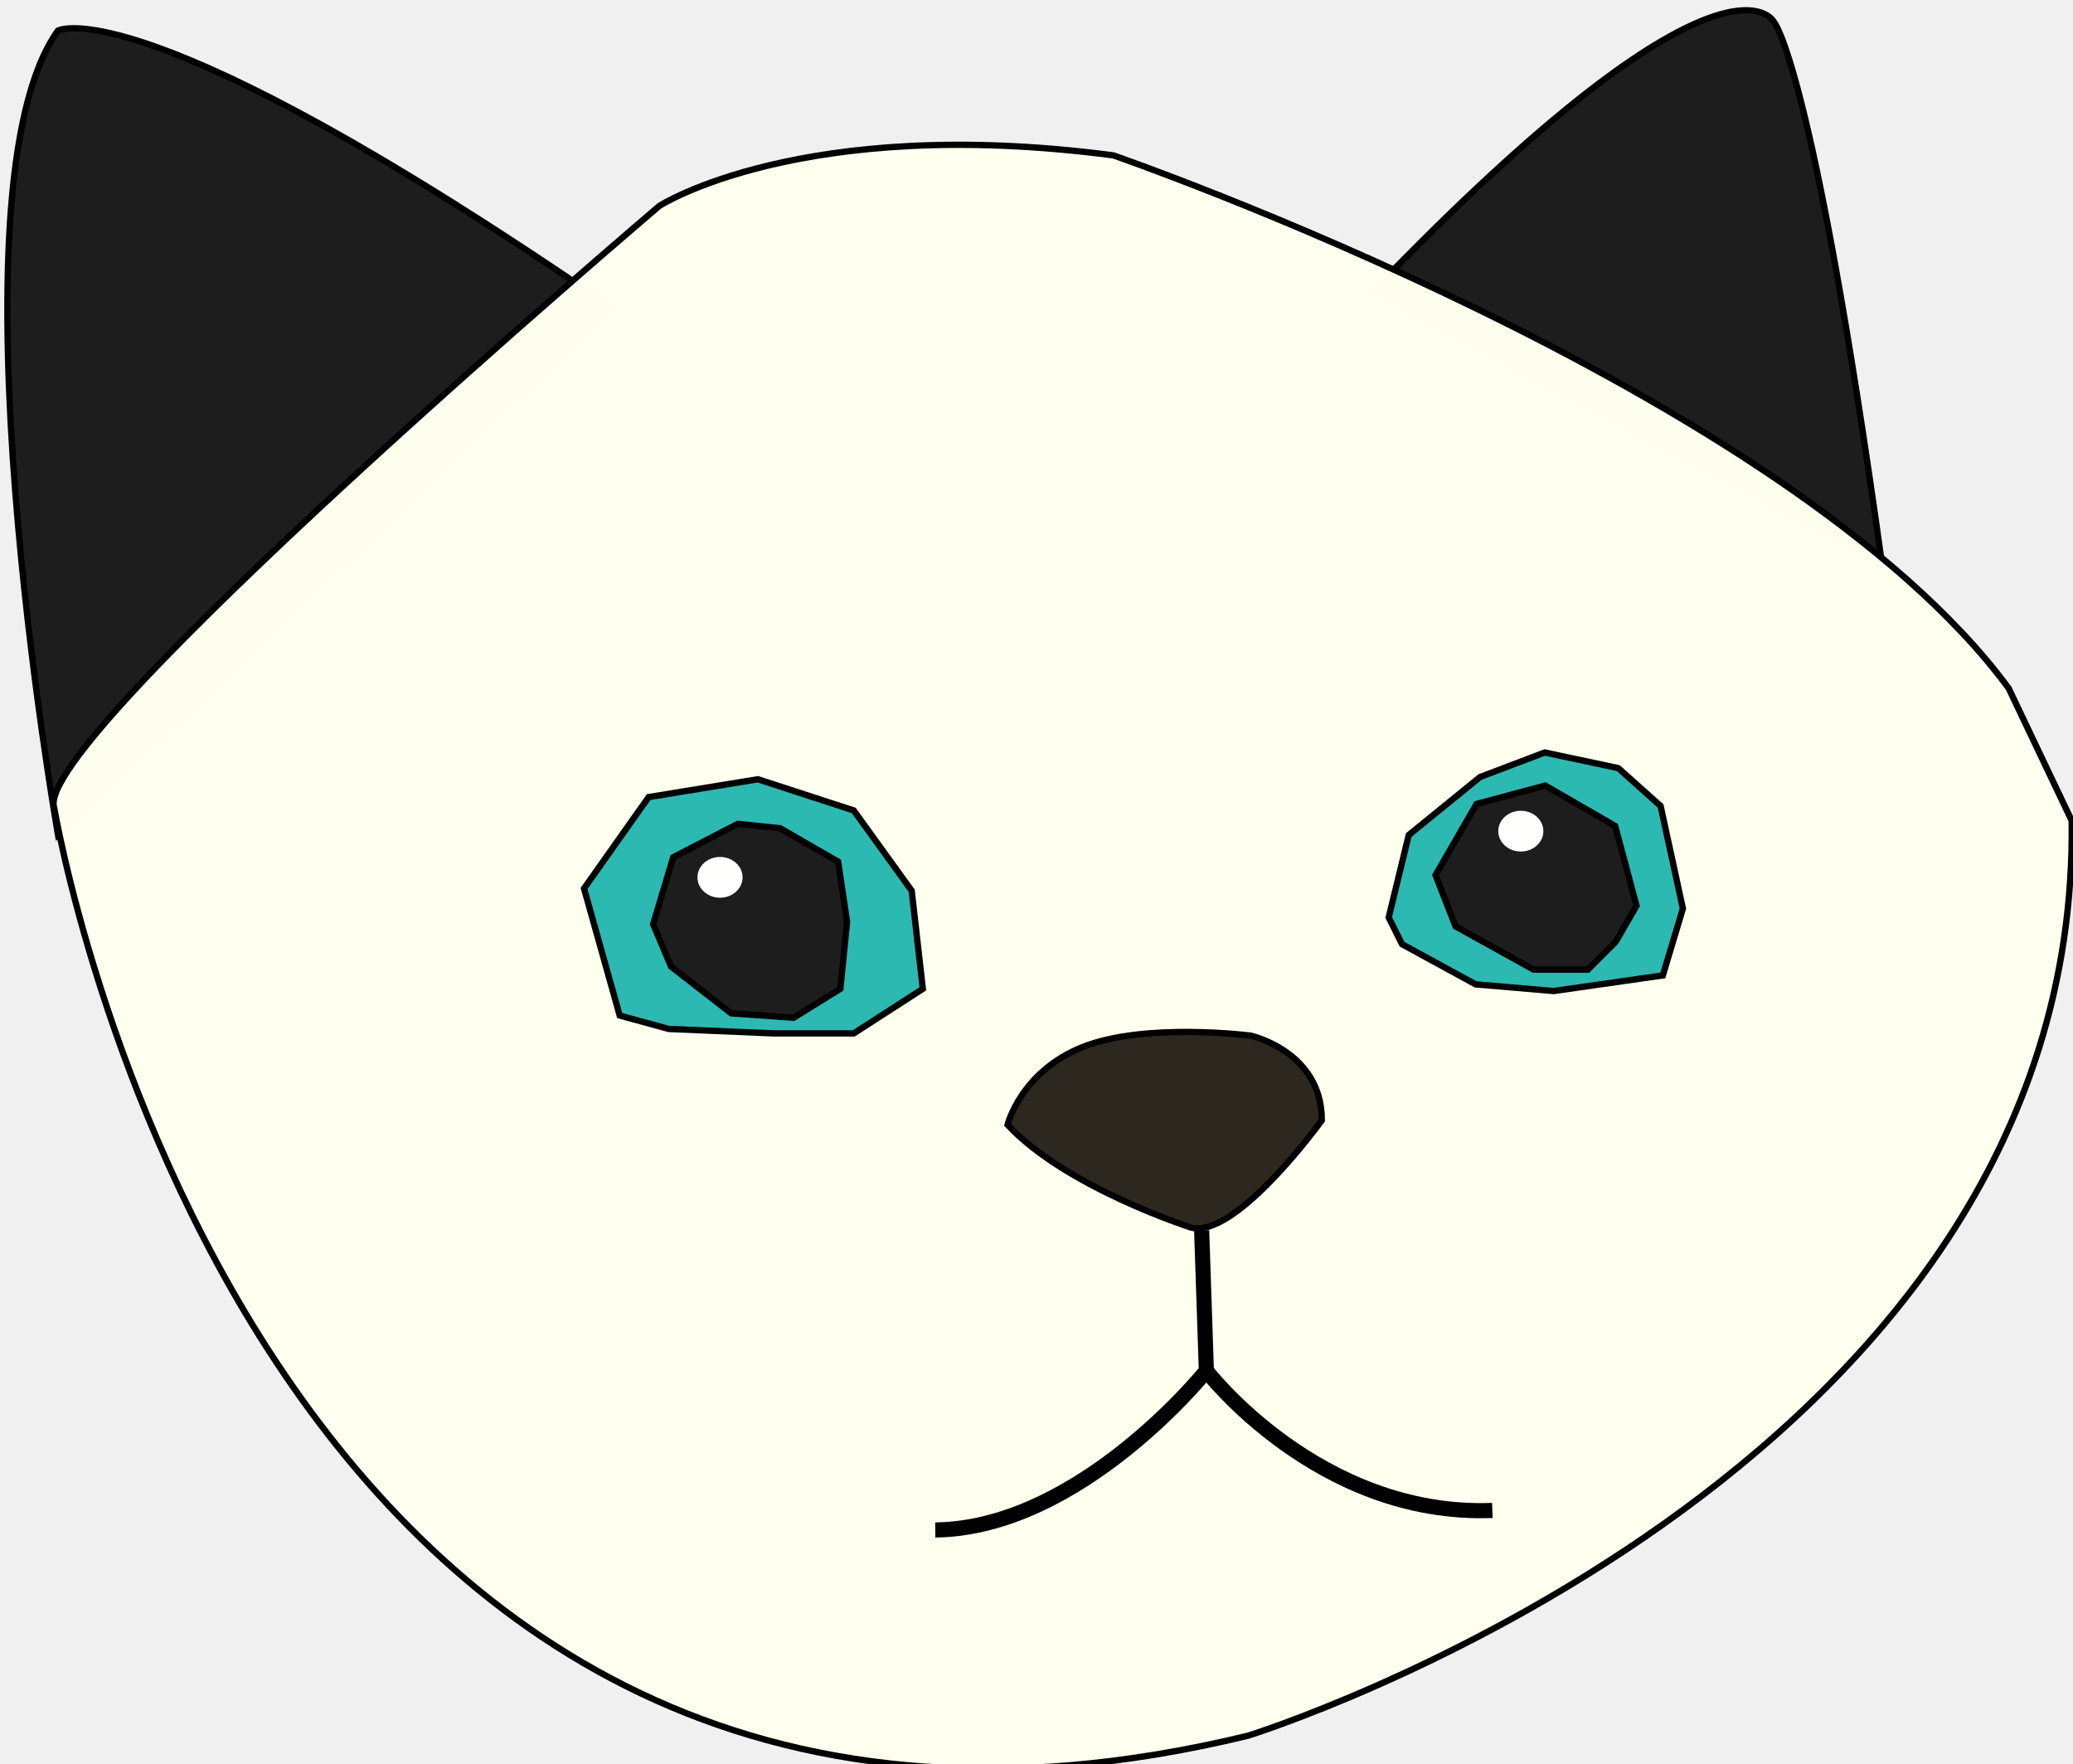
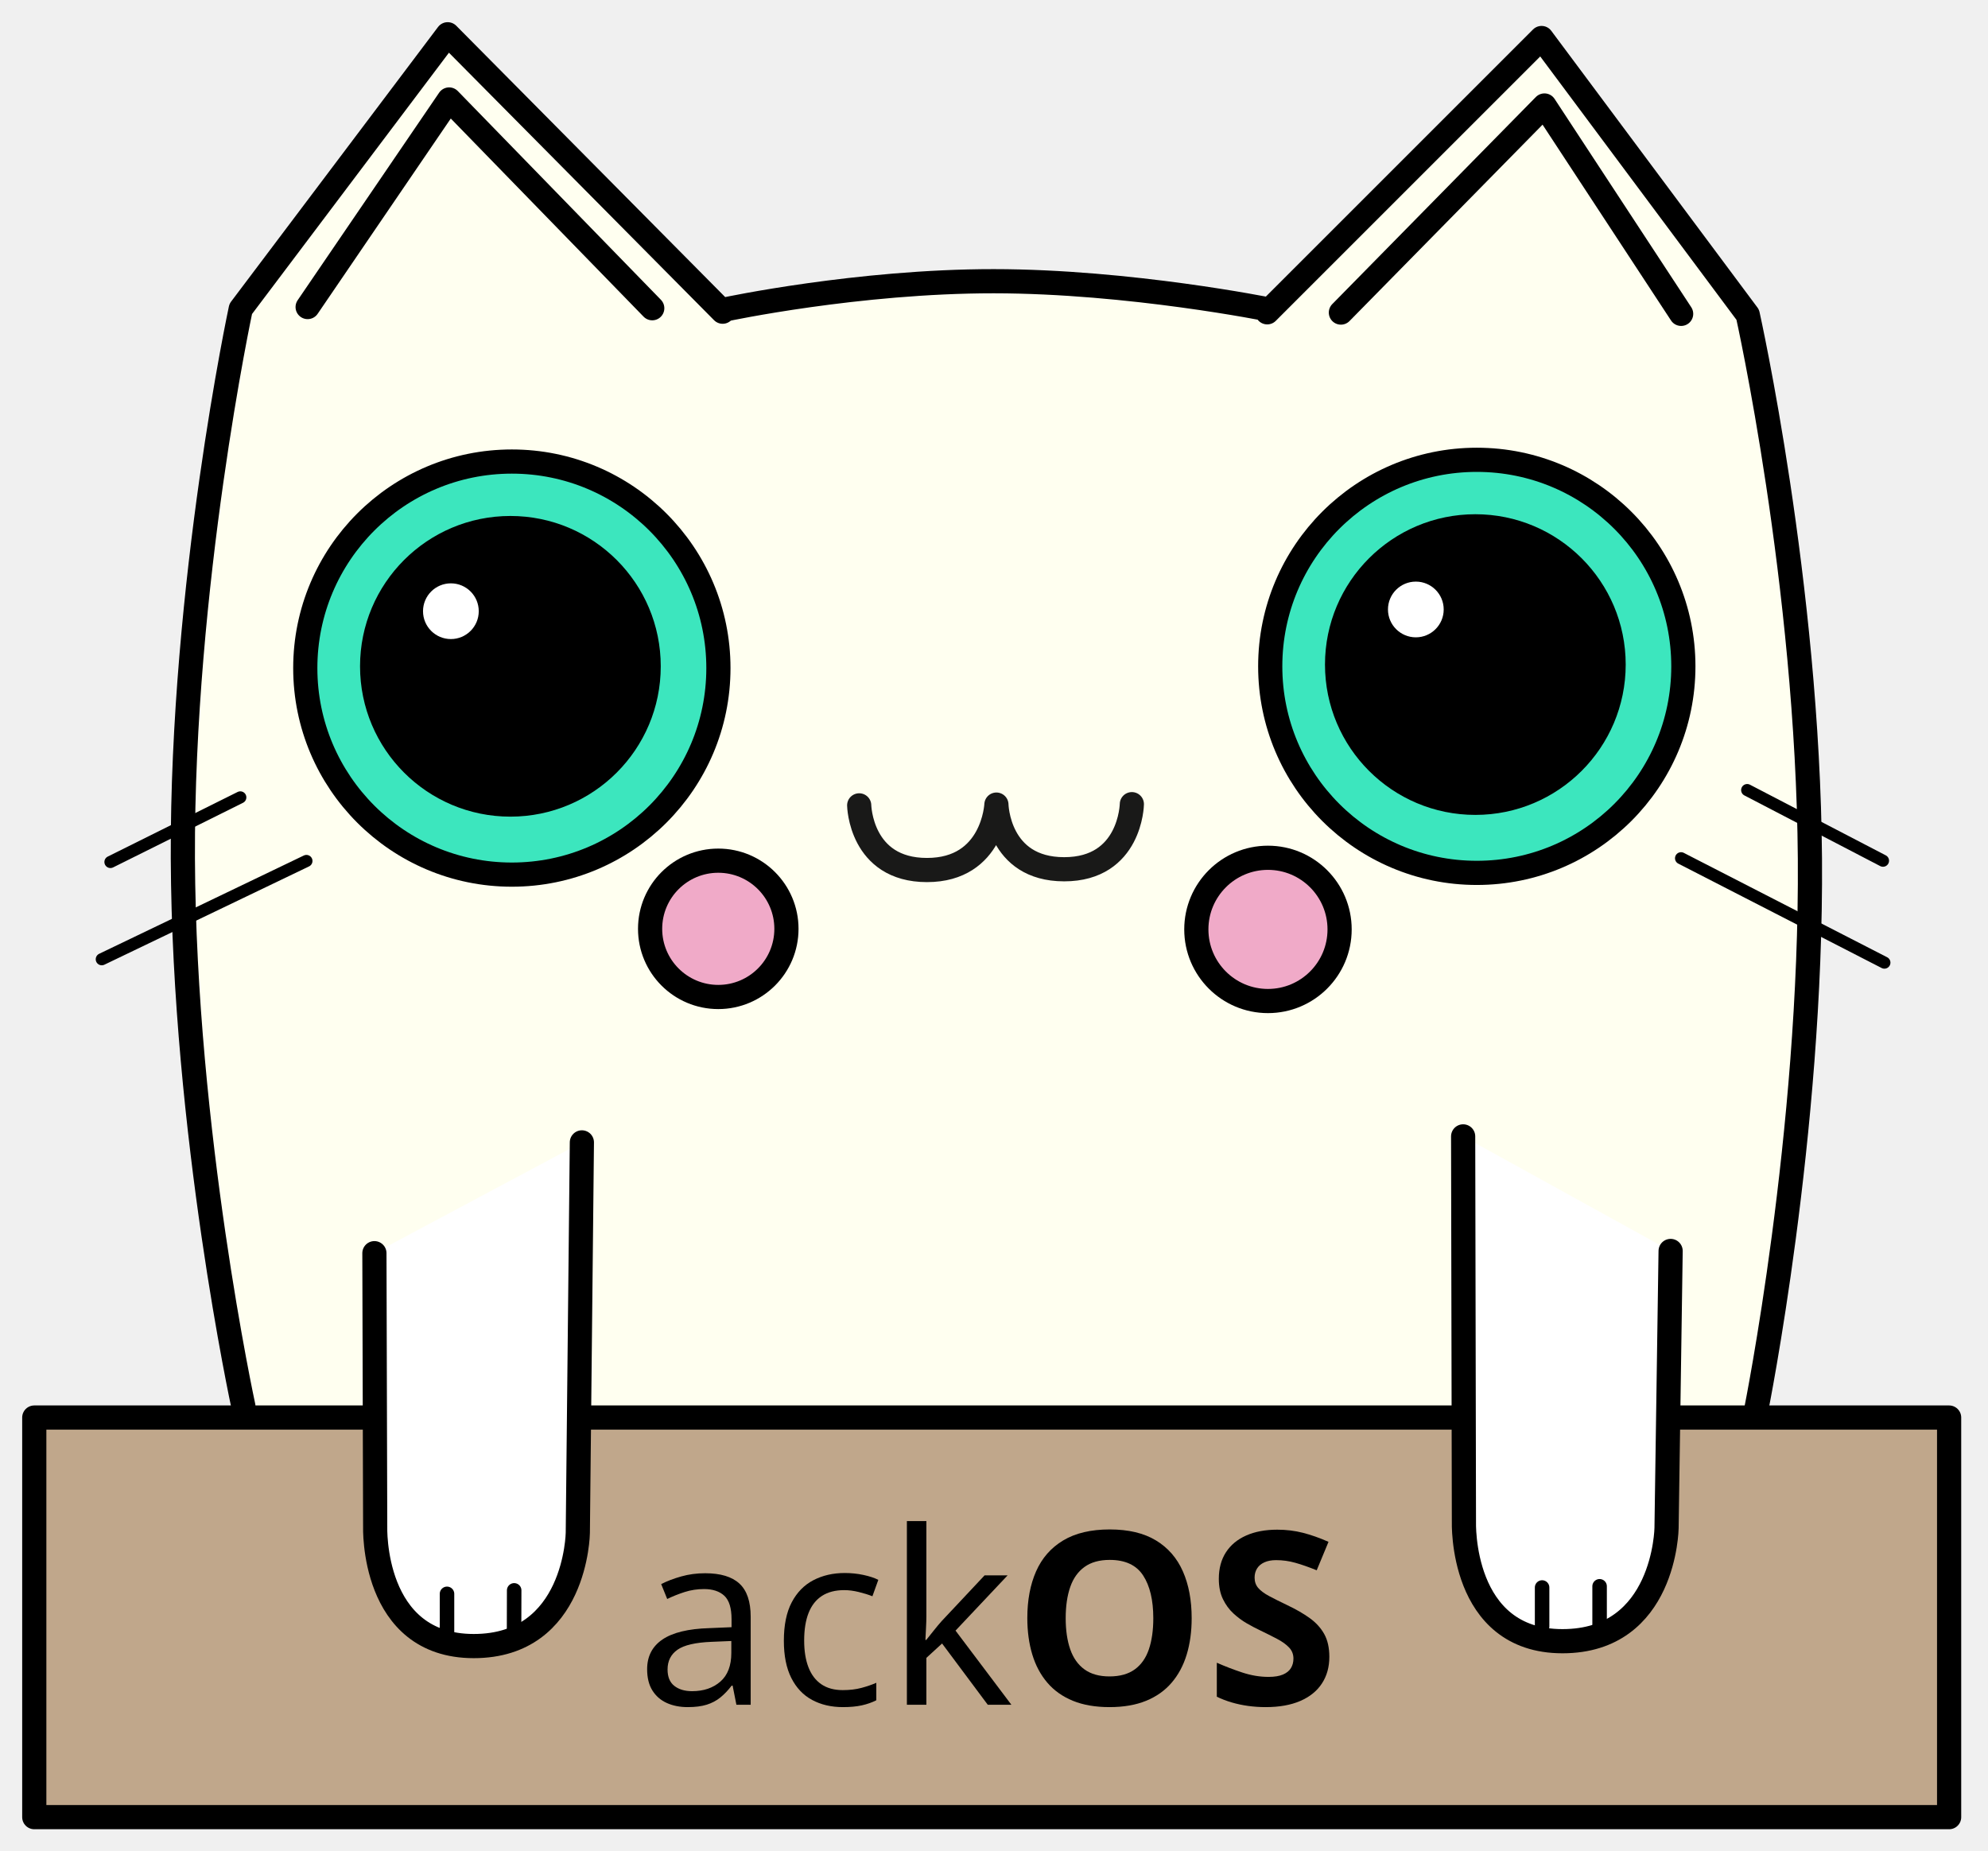
- <svg xmlns="http://www.w3.org/2000/svg" width="87mm" height="74mm" viewBox="0 0 87 74" version="1.1" id="svg8">
-   <defs id="defs2" />
-   <g id="layer2" style="display:inline" transform="translate(0,-223)">
-     <path style="fill:#1d1d1d;fill-opacity:1;stroke:#000000;stroke-width:0.265px;stroke-linecap:butt;stroke-linejoin:miter;stroke-opacity:1" d="m 2.432,258.017 c 0,0 -4.774,-27.074 0,-33.734 0,0 3.502,-1.949 23.199,11.592 z" id="path831" />
-     <path style="fill:#1d1d1d;fill-opacity:1;stroke:#000000;stroke-width:0.265px;stroke-linecap:butt;stroke-linejoin:miter;stroke-opacity:1" d="m 57.652,235.174 c 14.817,-15.346 16.801,-11.245 16.801,-11.245 0,0 1.602,1.705 4.512,22.607 z" id="path869" />
-     <path style="fill:#fffff0;fill-opacity:0.993;stroke:#000000;stroke-width:0.265;stroke-linecap:butt;stroke-linejoin:miter;stroke-miterlimit:4;stroke-dasharray:none;stroke-opacity:1" d="m 86.944,257.433 -2.646,-5.556 c -9.26,-12.568 -37.571,-22.357 -37.571,-22.357 -13.097,-1.72 -19.05,2.117 -19.05,2.117 0,0 -26.458,22.49 -25.4,25.268 0,0 8.203,49.12 50.111,38.924 0,0 34.953,-10.878 34.556,-38.395 z" id="path867" />
-     <path style="fill:#2cb9b2;fill-opacity:1;stroke:#000000;stroke-width:0.265px;stroke-linecap:butt;stroke-linejoin:miter;stroke-opacity:1" d="m 26.008,265.613 -1.497,-5.332 2.713,-3.835 4.584,-0.748 4.022,1.31 2.432,3.368 0.468,4.116 -2.9,1.871 h -3.368 l -4.397,-0.187 z" id="path914" />
-     <path style="fill:#2cb9b2;fill-opacity:1;stroke:#000000;stroke-width:0.265px;stroke-linecap:butt;stroke-linejoin:miter;stroke-opacity:1" d="m 58.281,261.498 0.842,-3.461 2.993,-2.432 2.713,-1.029 3.087,0.655 1.777,1.59 0.935,4.303 -0.842,2.806 -4.584,0.655 -3.274,-0.281 -3.087,-1.684 z" id="path916" />
-     <path style="fill:#1d1d1d;fill-opacity:1;stroke:#000000;stroke-width:0.265px;stroke-linecap:butt;stroke-linejoin:miter;stroke-opacity:1" d="m 27.412,261.778 0.842,-2.806 2.713,-1.403 1.777,0.187 2.432,1.403 0.374,2.526 -0.281,2.806 -1.964,1.216 -2.619,-0.187 -2.526,-1.964 z" id="path918" />
-     <path style="fill:#1d1d1d;fill-opacity:1;stroke:#000000;stroke-width:0.265px;stroke-linecap:butt;stroke-linejoin:miter;stroke-opacity:1" d="m 61.088,261.872 -0.842,-2.152 1.723,-2.985 2.881,-0.772 2.935,1.695 0.897,3.349 -0.873,1.512 -1.167,1.167 h -2.282 z" id="path920" />
-     <path style="fill:#2c271f;fill-opacity:1;stroke:#000000;stroke-width:0.265px;stroke-linecap:butt;stroke-linejoin:miter;stroke-opacity:1" d="m 42.285,270.197 c 0,0 0.561,-2.245 3.181,-3.274 2.619,-1.029 7.016,-0.468 7.016,-0.468 0,0 2.993,0.655 2.993,3.555 0,0 -3.648,5.051 -5.519,4.49 0,0 -5.238,-1.684 -7.671,-4.303 z" id="path932" />
-     <ellipse style="fill:#fffffd;fill-opacity:1;stroke:#ffffff;stroke-width:0.265;stroke-opacity:1" id="path982" cx="63.826" cy="257.876" rx="0.814" ry="0.723" />
-     <ellipse style="display:inline;fill:#fffffd;fill-opacity:1;stroke:#ffffff;stroke-width:0.265;stroke-opacity:1" id="path982-3" cx="30.218" cy="259.814" rx="0.814" ry="0.723" />
-     <path style="fill:none;stroke:#000000;stroke-width:0.635;stroke-linecap:butt;stroke-linejoin:miter;stroke-miterlimit:4;stroke-dasharray:none;stroke-opacity:1" d="m 50.431,274.631 0.198,5.887 c 0,0 -5.292,6.615 -11.377,6.681" id="path1019" />
-     <path style="fill:none;stroke:#000000;stroke-width:0.635;stroke-linecap:butt;stroke-linejoin:miter;stroke-miterlimit:4;stroke-dasharray:none;stroke-opacity:1" d="m 50.63,280.518 c 0,0 4.705,6.143 12.001,5.862" id="path4729" />
+ <svg xmlns="http://www.w3.org/2000/svg" height="100%" stroke-miterlimit="10" style="fill-rule:nonzero;clip-rule:evenodd;stroke-linecap:round;stroke-linejoin:round;" version="1.1" viewBox="0 0 822.15 765.45" width="100%" xml:space="preserve">
+   <defs>
+     <clipPath id="TextBounds">
+       <rect height="121.417" width="305.812" x="261.537" y="598.098" />
+     </clipPath>
+   </defs>
+   <g id="Layer-2">
+     <g opacity="1">
+       <path d="M100.653 581.66C100.653 581.66 76.094 468.41 75.621 355.056C75.148 241.703 99.554 127.775 99.554 127.775L185.143 14.175L298.858 128.919L300.115 127.939C300.115 127.939 354.759 116.282 410.981 116.312C467.203 116.343 525.003 128.059 525.003 128.059L524.069 129.175L637.525 15.724L722.787 130.166C722.787 130.166 747.678 241.554 748.502 355.168C749.327 468.782 726.285 583.099 726.285 583.099" fill="#fffff0" fill-rule="evenodd" opacity="1" stroke="#000000" stroke-linecap="round" stroke-linejoin="round" stroke-width="10" />
+       <path d="M127.396 128.793" fill="none" fill-rule="evenodd" opacity="1" stroke="#000000" stroke-linecap="round" stroke-linejoin="round" stroke-width="10" />
+       <path d="M96.395 132.009" fill="none" fill-rule="evenodd" opacity="1" stroke="#000000" stroke-linecap="round" stroke-linejoin="round" stroke-width="10" />
+       <path d="M14.175 586.304L806.072 586.304L806.072 751.586L14.175 751.586L14.175 586.304Z" fill="#c0a78b" fill-rule="evenodd" opacity="1" stroke="#000000" stroke-linecap="round" stroke-linejoin="round" stroke-width="10" />
+       <g fill="#000000" opacity="1" stroke="none">
+         <path clip-path="url(#TextBounds)" d="M291.602 650.703C297.982 650.703 302.718 652.135 305.811 655C308.903 657.864 310.45 662.438 310.45 668.721L310.45 705.098L304.541 705.098L302.979 697.187L302.588 697.187C301.091 699.141 299.528 700.776 297.901 702.095C296.273 703.413 294.393 704.406 292.261 705.073C290.129 705.74 287.517 706.074 284.424 706.074C281.169 706.074 278.28 705.504 275.757 704.365C273.234 703.226 271.249 701.501 269.8 699.189C268.352 696.878 267.627 693.948 267.627 690.4C267.627 685.062 269.743 680.96 273.975 678.096C278.207 675.231 284.652 673.669 293.311 673.408L302.539 673.017L302.539 669.746C302.539 665.124 301.547 661.885 299.561 660.029C297.575 658.174 294.776 657.246 291.162 657.246C288.363 657.246 285.694 657.653 283.155 658.467C280.616 659.28 278.207 660.241 275.928 661.348L273.438 655.195C275.847 653.958 278.614 652.9 281.739 652.021C284.864 651.142 288.151 650.703 291.602 650.703ZM302.442 678.73L294.287 679.072C287.614 679.333 282.91 680.423 280.176 682.344C277.442 684.264 276.075 686.982 276.075 690.498C276.075 693.558 277.002 695.82 278.858 697.285C280.713 698.75 283.171 699.482 286.231 699.482C290.983 699.482 294.873 698.164 297.901 695.527C300.928 692.891 302.442 688.935 302.442 683.662L302.442 678.73Z" fill-rule="evenodd" />
+         <path clip-path="url(#TextBounds)" d="M348.584 706.074C343.767 706.074 339.519 705.081 335.84 703.096C332.162 701.11 329.297 698.083 327.246 694.014C325.196 689.945 324.17 684.818 324.17 678.633C324.17 672.155 325.253 666.857 327.417 662.739C329.582 658.621 332.569 655.57 336.377 653.584C340.186 651.598 344.515 650.605 349.366 650.605C352.035 650.605 354.615 650.874 357.105 651.411C359.595 651.948 361.638 652.624 363.233 653.437L360.791 660.224C359.164 659.573 357.284 658.988 355.152 658.467C353.02 657.946 351.026 657.685 349.17 657.685C345.459 657.685 342.375 658.483 339.917 660.078C337.46 661.673 335.62 664.017 334.4 667.109C333.179 670.202 332.569 674.01 332.569 678.535C332.569 682.864 333.163 686.559 334.351 689.619C335.539 692.679 337.313 695.015 339.673 696.626C342.033 698.237 344.987 699.043 348.535 699.043C351.367 699.043 353.923 698.742 356.201 698.14C358.48 697.537 360.547 696.829 362.403 696.016L362.403 703.242C360.612 704.154 358.618 704.853 356.421 705.342C354.224 705.83 351.612 706.074 348.584 706.074Z" fill-rule="evenodd" />
+         <path clip-path="url(#TextBounds)" d="M383.106 629.121L383.106 668.574C383.106 669.876 383.057 671.463 382.959 673.335C382.862 675.207 382.78 676.859 382.715 678.291L383.057 678.291C383.741 677.445 384.742 676.191 386.06 674.531C387.378 672.871 388.493 671.536 389.405 670.527L407.178 651.582L416.7 651.582L395.166 674.433L418.262 705.098L408.496 705.098L389.6 679.756L383.106 685.713L383.106 705.098L375.049 705.098L375.049 629.121L383.106 629.121Z" fill-rule="evenodd" />
+         <path clip-path="url(#TextBounds)" d="M492.823 669.307C492.823 674.808 492.139 679.813 490.772 684.321C489.405 688.83 487.329 692.711 484.546 695.967C481.763 699.222 478.239 701.72 473.975 703.462C469.711 705.203 464.665 706.074 458.838 706.074C453.011 706.074 447.966 705.203 443.701 703.462C439.437 701.72 435.913 699.222 433.13 695.967C430.347 692.711 428.272 688.822 426.905 684.297C425.537 679.772 424.854 674.743 424.854 669.209C424.854 661.82 426.066 655.382 428.492 649.897C430.917 644.412 434.652 640.156 439.698 637.129C444.743 634.101 451.156 632.588 458.936 632.588C466.683 632.588 473.055 634.101 478.052 637.129C483.049 640.156 486.76 644.42 489.185 649.922C491.61 655.423 492.823 661.885 492.823 669.307ZM440.723 669.307C440.723 674.287 441.35 678.576 442.603 682.173C443.856 685.77 445.817 688.537 448.487 690.474C451.156 692.41 454.606 693.379 458.838 693.379C463.135 693.379 466.618 692.41 469.287 690.474C471.957 688.537 473.902 685.77 475.122 682.173C476.343 678.576 476.953 674.287 476.953 669.307C476.953 661.82 475.554 655.928 472.754 651.631C469.955 647.334 465.349 645.185 458.936 645.185C454.672 645.185 451.197 646.154 448.511 648.091C445.825 650.028 443.856 652.794 442.603 656.391C441.35 659.988 440.723 664.294 440.723 669.307Z" fill-rule="evenodd" />
+         <path clip-path="url(#TextBounds)" d="M549.756 685.273C549.756 689.505 548.731 693.183 546.68 696.308C544.629 699.433 541.643 701.842 537.72 703.535C533.797 705.228 529.037 706.074 523.438 706.074C520.964 706.074 518.547 705.911 516.187 705.586C513.827 705.26 511.564 704.78 509.4 704.145C507.235 703.511 505.176 702.721 503.223 701.777L503.223 687.715C506.608 689.212 510.124 690.563 513.77 691.767C517.416 692.972 521.029 693.574 524.61 693.574C527.084 693.574 529.077 693.249 530.591 692.598C532.105 691.947 533.203 691.051 533.887 689.912C534.571 688.773 534.912 687.471 534.912 686.006C534.912 684.215 534.31 682.685 533.106 681.416C531.901 680.146 530.249 678.958 528.15 677.851C526.05 676.745 523.682 675.557 521.045 674.287C519.385 673.506 517.578 672.554 515.625 671.431C513.672 670.308 511.817 668.932 510.059 667.305C508.301 665.677 506.861 663.699 505.738 661.372C504.615 659.044 504.053 656.253 504.053 652.998C504.053 648.734 505.03 645.088 506.983 642.06C508.936 639.033 511.727 636.714 515.357 635.102C518.986 633.491 523.275 632.685 528.223 632.685C531.934 632.685 535.474 633.117 538.843 633.979C542.212 634.842 545.736 636.087 549.414 637.715L544.532 649.482C541.244 648.148 538.298 647.114 535.694 646.382C533.089 645.649 530.436 645.283 527.735 645.283C525.847 645.283 524.235 645.584 522.901 646.186C521.566 646.789 520.557 647.635 519.873 648.725C519.19 649.816 518.848 651.077 518.848 652.51C518.848 654.202 519.344 655.627 520.337 656.782C521.33 657.938 522.827 659.053 524.829 660.127C526.831 661.201 529.33 662.454 532.325 663.887C535.97 665.612 539.087 667.41 541.675 669.282C544.263 671.154 546.257 673.351 547.657 675.874C549.056 678.397 549.756 681.53 549.756 685.273Z" fill-rule="evenodd" />
+       </g>
+       <path d="M126.252 276.324C126.252 229.145 164.498 190.899 211.678 190.899C258.857 190.899 297.103 229.145 297.103 276.324C297.103 323.503 258.857 361.75 211.678 361.75C164.498 361.75 126.252 323.503 126.252 276.324Z" fill="#3ce6be" fill-rule="evenodd" opacity="1" stroke="#000000" stroke-linecap="round" stroke-linejoin="round" stroke-width="10" />
+       <path d="M153.896 275.589C153.896 244.009 179.497 218.408 211.078 218.408C242.658 218.408 268.259 244.009 268.259 275.589C268.259 307.17 242.658 332.771 211.078 332.771C179.497 332.771 153.896 307.17 153.896 275.589Z" fill="#000000" fill-rule="evenodd" opacity="1" stroke="#000000" stroke-linecap="round" stroke-linejoin="round" stroke-width="10" />
+       <path d="M355.325 333.104C355.325 333.104 355.824 359.85 383.353 359.85C410.882 359.85 412.073 332.786 412.073 332.786C412.073 332.786 412.571 359.532 440.1 359.532C467.63 359.532 468.086 332.611 468.086 332.611" fill="none" fill-rule="evenodd" opacity="0.9" stroke="#000000" stroke-linecap="round" stroke-linejoin="round" stroke-width="10" />
+       <path d="M169.944 252.798C169.944 243.673 177.342 236.276 186.467 236.276C195.593 236.276 202.99 243.673 202.99 252.798C202.99 261.924 195.593 269.321 186.467 269.321C177.342 269.321 169.944 261.924 169.944 252.798Z" fill="#ffffff" fill-rule="evenodd" opacity="1" stroke="#000000" stroke-linecap="round" stroke-linejoin="round" stroke-width="10" />
+       <path d="M525.312 275.604C525.312 228.425 563.558 190.179 610.737 190.179C657.916 190.179 696.163 228.425 696.163 275.604C696.163 322.783 657.916 361.029 610.737 361.029C563.558 361.029 525.312 322.783 525.312 275.604Z" fill="#3ce6be" fill-rule="evenodd" opacity="1" stroke="#000000" stroke-linecap="round" stroke-linejoin="round" stroke-width="10" />
+       <path d="M552.956 274.869C552.956 243.289 578.557 217.688 610.137 217.688C641.718 217.688 667.319 243.289 667.319 274.869C667.319 306.45 641.718 332.051 610.137 332.051C578.557 332.051 552.956 306.45 552.956 274.869Z" fill="#000000" fill-rule="evenodd" opacity="1" stroke="#000000" stroke-linecap="round" stroke-linejoin="round" stroke-width="10" />
+       <path d="M569.004 252.078C569.004 242.953 576.402 235.556 585.527 235.556C594.652 235.556 602.05 242.953 602.05 252.078C602.05 261.204 594.652 268.601 585.527 268.601C576.402 268.601 569.004 261.204 569.004 252.078Z" fill="#ffffff" fill-rule="evenodd" opacity="1" stroke="#000000" stroke-linecap="round" stroke-linejoin="round" stroke-width="10" />
+       <path d="M722.556 326.778L778.724 355.997L722.556 326.778Z" fill="#ffffff" fill-rule="evenodd" opacity="1" stroke="#000000" stroke-linecap="round" stroke-linejoin="round" stroke-width="5" />
+       <path d="M695.209 354.975L779.303 398.151L695.209 354.975Z" fill="#ffffff" fill-rule="evenodd" opacity="1" stroke="#000000" stroke-linecap="round" stroke-linejoin="round" stroke-width="5" />
+       <path d="M45.67 356.525L99.383 329.802L45.67 356.525Z" fill="#ffffff" fill-rule="evenodd" opacity="1" stroke="#000000" stroke-linecap="round" stroke-linejoin="round" stroke-width="5" />
+       <path d="M42.089 396.75L126.727 356.097L42.089 396.75Z" fill="#ffffff" fill-rule="evenodd" opacity="1" stroke="#000000" stroke-linecap="round" stroke-linejoin="round" stroke-width="5" />
+       <path d="M268.854 384.171C268.854 368.601 281.476 355.979 297.046 355.979C312.616 355.979 325.238 368.601 325.238 384.171C325.238 399.741 312.616 412.362 297.046 412.362C281.476 412.362 268.854 399.741 268.854 384.171Z" fill="#f0aac8" fill-rule="evenodd" opacity="1" stroke="#000000" stroke-linecap="round" stroke-linejoin="round" stroke-width="10" />
+       <path d="M494.75 384.407C494.75 368.046 508.013 354.782 524.375 354.782C540.736 354.782 554 368.046 554 384.407C554 400.768 540.736 414.032 524.375 414.032C508.013 414.032 494.75 400.768 494.75 384.407Z" fill="#f0aac8" fill-rule="evenodd" opacity="1" stroke="#000000" stroke-linecap="round" stroke-linejoin="round" stroke-width="10" />
+       <path d="M127.225 126.993L185.743 41.146L269.74 127.485" fill="none" fill-rule="evenodd" opacity="1" stroke="#000000" stroke-linecap="round" stroke-linejoin="round" stroke-width="10" />
+       <path d="M554.535 129.28L638.72 43.633L695.244 129.811" fill="none" fill-rule="evenodd" opacity="1" stroke="#000000" stroke-linecap="round" stroke-linejoin="round" stroke-width="10" />
+       <path d="M154.838 518.324L155.159 631.369C155.159 631.369 153.45 680.826 195.92 680.826C238.39 680.826 238.956 634.02 238.956 634.02L240.64 472.497" fill="#ffffff" fill-rule="evenodd" opacity="1" stroke="#000000" stroke-linecap="round" stroke-linejoin="round" stroke-width="10" />
+       <path d="M605.093 470.017L605.415 629.356C605.415 629.356 603.705 678.812 646.175 678.812C688.645 678.812 689.211 632.006 689.211 632.006L690.895 517.405" fill="#ffffff" fill-rule="evenodd" opacity="1" stroke="#000000" stroke-linecap="round" stroke-linejoin="round" stroke-width="10" />
+       <path d="M184.863 675.367L184.863 659.225" fill="#fffff0" fill-rule="evenodd" opacity="1" stroke="#000000" stroke-linecap="round" stroke-linejoin="round" stroke-width="6" />
+       <path d="M212.595 674.647L212.639 657.785" fill="#ffffff" fill-rule="evenodd" opacity="1" stroke="#000000" stroke-linecap="round" stroke-linejoin="round" stroke-width="6" />
+       <path d="M637.745 672.739L637.745 656.598" fill="#fffff0" fill-rule="evenodd" opacity="1" stroke="#000000" stroke-linecap="round" stroke-linejoin="round" stroke-width="6" />
+       <path d="M661.524 672.241L661.524 656.1" fill="#fffff0" fill-rule="evenodd" opacity="1" stroke="#000000" stroke-linecap="round" stroke-linejoin="round" stroke-width="6" />
+     </g>
  </g>
</svg>
